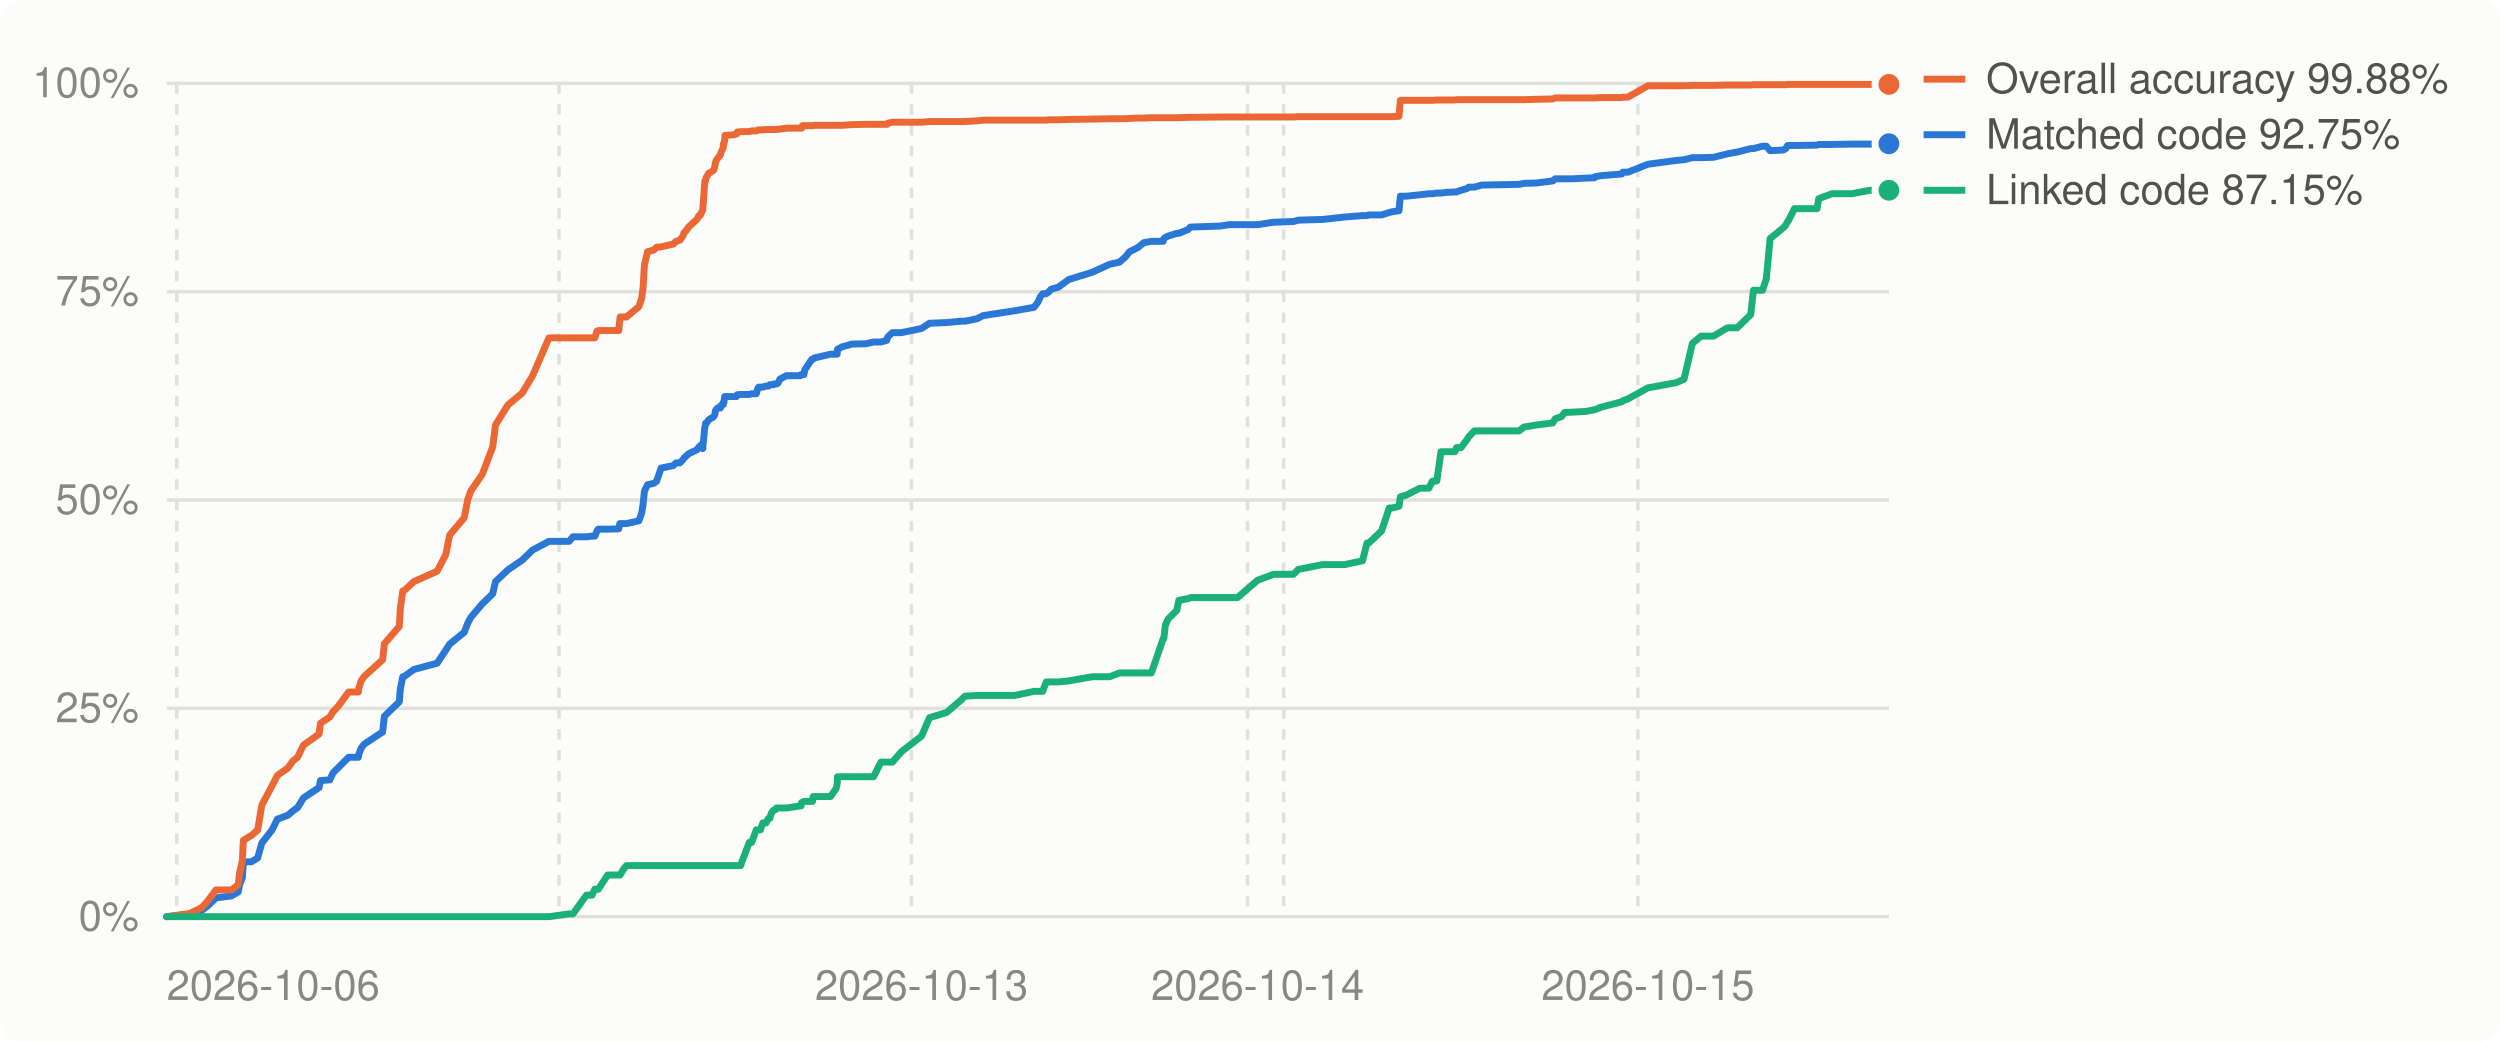
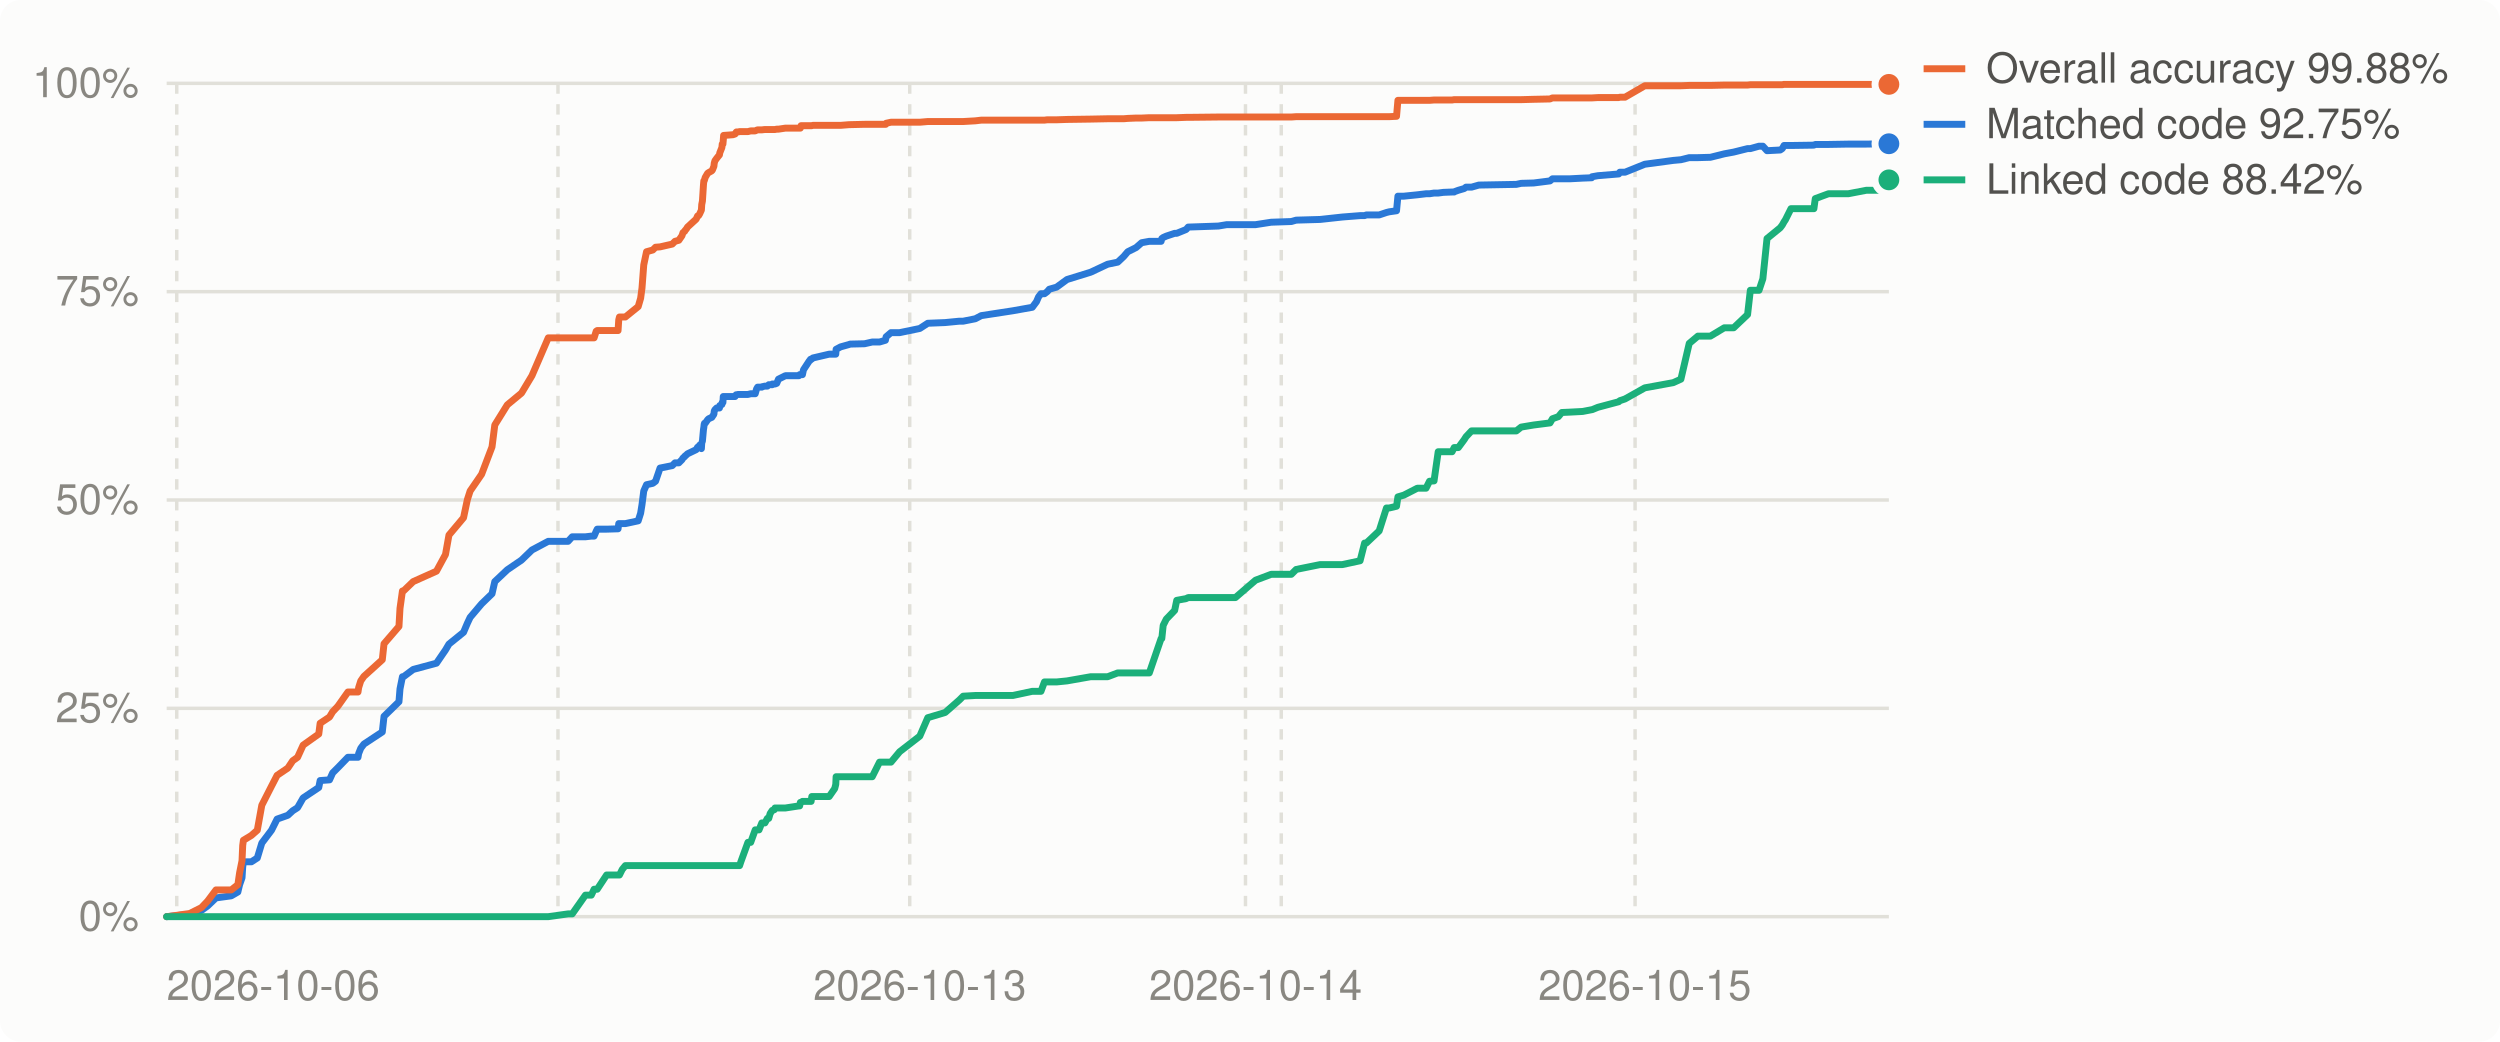
<svg xmlns="http://www.w3.org/2000/svg" viewBox="0 0 720 300" width="720" height="300" role="img" aria-label="Decompilation progress over time">
  <style>
.bg{fill:#fcfcfb}.grid{stroke:#e1e0d9}.muted{fill:#898781}.lbl{fill:#52514e}.ln0{stroke:#2a78d6}.dot0{fill:#2a78d6;stroke:#fcfcfb}.ln1{stroke:#eb6834}.dot1{fill:#eb6834;stroke:#fcfcfb}.ln2{stroke:#1baf7a}.dot2{fill:#1baf7a;stroke:#fcfcfb}
@media (prefers-color-scheme: dark){.bg{fill:#1a1a19}.grid{stroke:#2c2c2a}.muted{fill:#898781}.lbl{fill:#c3c2b7}.ln0{stroke:#3987e5}.dot0{fill:#3987e5;stroke:#1a1a19}.ln1{stroke:#d95926}.dot1{fill:#d95926;stroke:#1a1a19}.ln2{stroke:#199e70}.dot2{fill:#199e70;stroke:#1a1a19}}
text{font:12px -apple-system,BlinkMacSystemFont,'Segoe UI',Helvetica,Arial,sans-serif}
</style>
  <rect class="bg" width="720" height="300" rx="6" />
  <line x1="48" x2="544" y1="264.0" y2="264.0" class="grid" stroke-width="1" />
  <text x="40" y="268.0" class="muted" text-anchor="end">0%</text>
  <line x1="48" x2="544" y1="204.0" y2="204.0" class="grid" stroke-width="1" />
  <text x="40" y="208.0" class="muted" text-anchor="end">25%</text>
  <line x1="48" x2="544" y1="144.0" y2="144.0" class="grid" stroke-width="1" />
  <text x="40" y="148.0" class="muted" text-anchor="end">50%</text>
  <line x1="48" x2="544" y1="84.0" y2="84.0" class="grid" stroke-width="1" />
  <text x="40" y="88.0" class="muted" text-anchor="end">75%</text>
  <line x1="48" x2="544" y1="24.0" y2="24.0" class="grid" stroke-width="1" />
  <text x="40" y="28.0" class="muted" text-anchor="end">100%</text>
  <line x1="50.9" x2="50.9" y1="24" y2="264" class="grid" stroke-width="1" stroke-dasharray="3 3" />
-   <line x1="161.0" x2="161.0" y1="24" y2="264" class="grid" stroke-width="1" stroke-dasharray="3 3" />
-   <line x1="262.5" x2="262.5" y1="24" y2="264" class="grid" stroke-width="1" stroke-dasharray="3 3" />
-   <line x1="359.3" x2="359.3" y1="24" y2="264" class="grid" stroke-width="1" stroke-dasharray="3 3" />
-   <line x1="369.7" x2="369.7" y1="24" y2="264" class="grid" stroke-width="1" stroke-dasharray="3 3" />
-   <line x1="471.7" x2="471.7" y1="24" y2="264" class="grid" stroke-width="1" stroke-dasharray="3 3" />
+   <line x1="160.7" x2="160.7" y1="24" y2="264" class="grid" stroke-width="1" stroke-dasharray="3 3" />
+   <line x1="262.0" x2="262.0" y1="24" y2="264" class="grid" stroke-width="1" stroke-dasharray="3 3" />
+   <line x1="358.7" x2="358.7" y1="24" y2="264" class="grid" stroke-width="1" stroke-dasharray="3 3" />
+   <line x1="369.0" x2="369.0" y1="24" y2="264" class="grid" stroke-width="1" stroke-dasharray="3 3" />
+   <line x1="470.9" x2="470.9" y1="24" y2="264" class="grid" stroke-width="1" stroke-dasharray="3 3" />
  <text class="muted" x="48.0" y="288" text-anchor="start">2026-10-06</text>
-   <text class="muted" x="265.4" y="288" text-anchor="middle">2026-10-13</text>
-   <text class="muted" x="362.2" y="288" text-anchor="middle">2026-10-14</text>
-   <text class="muted" x="474.6" y="288" text-anchor="middle">2026-10-15</text>
-   <polyline points="48.0,264.0 53.8,263.4 54.6,263.3 58.1,262.2 59.8,260.9 62.2,258.6 66.7,258.0 68.6,256.9 69.0,254.8 69.8,252.8 70.0,249.7 70.1,248.2 72.4,248.2 74.2,247.1 75.4,242.8 78.3,239.1 79.9,235.9 82.9,234.8 84.4,233.5 85.7,232.6 87.4,229.8 91.9,226.8 92.3,224.8 95.0,224.6 95.9,222.6 97.4,221.1 100.4,218.1 103.2,218.1 103.4,217.0 104.0,215.5 104.9,214.3 110.2,210.8 110.7,206.3 115.0,202.1 115.3,198.4 116.0,194.9 116.3,194.9 119.2,192.8 125.9,191.0 128.4,187.2 129.5,185.5 133.7,182.1 134.7,179.5 135.6,177.8 138.9,173.9 141.9,171.0 142.7,167.5 146.3,164.1 150.4,161.3 153.4,158.4 158.1,155.9 163.9,155.9 165.0,154.6 168.9,154.6 170.5,154.4 171.3,154.4 171.9,153.0 172.3,152.4 175.0,152.4 178.2,152.3 178.5,150.8 178.6,150.8 179.5,150.8 180.4,150.8 184.0,150.0 184.8,147.8 185.2,145.3 185.6,141.4 186.5,139.6 188.3,139.2 189.1,138.6 190.4,134.8 193.9,134.1 194.7,133.3 195.8,133.3 196.7,132.4 197.0,131.9 197.5,131.5 197.5,131.4 198.0,131.0 198.3,130.7 200.8,129.5 201.2,128.8 201.6,128.7 201.8,128.2 202.4,129.2 202.5,127.6 202.6,127.0 202.9,123.7 203.0,123.1 203.2,122.2 203.2,121.9 203.4,121.9 204.1,120.9 204.5,120.6 205.3,120.2 205.6,119.9 205.9,119.3 206.0,118.4 206.2,118.0 206.7,117.5 207.5,117.5 207.6,116.8 208.3,116.5 208.3,115.9 208.5,115.9 208.7,114.2 208.8,114.2 210.1,114.2 211.4,114.2 212.1,114.2 212.3,113.7 212.4,113.7 213.0,113.6 213.3,113.6 213.7,113.6 215.8,113.6 216.5,113.4 217.8,113.4 218.2,112.0 218.5,111.5 219.0,111.5 219.7,111.5 219.8,111.4 220.6,111.2 221.3,111.2 221.7,110.8 222.1,110.8 222.7,110.8 222.8,110.6 223.3,110.6 223.5,110.6 223.6,110.6 224.0,110.4 224.6,109.2 226.5,108.2 230.5,108.2 230.7,107.9 230.9,107.9 231.1,107.9 231.2,107.9 231.5,107.9 231.8,106.5 233.5,103.9 233.7,103.8 233.8,103.5 234.0,103.4 234.2,103.4 234.5,103.1 239.2,102.0 240.8,102.0 241.1,102.0 241.2,100.6 242.5,99.9 245.0,99.2 245.2,99.1 249.4,99.0 251.6,98.5 253.7,98.5 255.4,98.0 255.5,97.5 255.7,97.0 257.0,95.8 259.6,95.8 265.4,94.6 267.7,93.1 272.6,92.9 276.8,92.5 277.9,92.5 281.4,91.8 283.1,90.9 292.2,89.5 297.8,88.5 299.0,86.9 299.6,85.5 300.3,84.6 301.3,84.6 302.1,84.0 302.7,83.3 304.8,82.7 307.8,80.5 314.6,78.4 319.6,76.1 322.4,75.5 324.2,73.9 325.3,72.5 327.7,71.3 329.4,69.9 331.6,69.5 335.0,69.5 335.2,68.7 335.6,68.4 336.4,68.0 338.9,67.2 339.5,67.2 342.2,66.1 342.8,65.4 351.5,65.1 353.9,64.7 356.4,64.7 362.2,64.7 366.8,64.0 372.5,63.8 373.9,63.4 380.9,63.2 387.3,62.5 392.4,62.1 393.7,62.1 394.2,61.9 397.9,61.9 400.1,61.2 400.9,61.0 402.9,60.7 403.3,56.5 405.0,56.5 408.9,56.1 411.5,55.8 412.5,55.8 413.8,55.6 415.0,55.6 416.5,55.4 419.0,55.3 419.5,55.3 419.6,55.2 420.8,54.8 422.5,54.3 423.0,53.9 424.6,53.9 426.7,53.3 437.5,53.1 438.9,52.8 442.5,52.7 447.2,52.1 447.9,51.5 449.7,51.5 450.6,51.5 452.8,51.5 456.6,51.3 459.2,51.2 459.3,50.9 461.0,50.6 467.1,50.1 467.4,49.6 468.8,49.6 474.6,47.3 482.8,46.2 485.0,46.0 487.4,45.4 489.9,45.4 493.5,45.3 497.5,44.3 500.3,43.8 504.2,42.8 505.0,42.8 507.6,42.1 508.7,42.1 509.8,43.4 513.6,43.2 514.3,42.8 514.8,41.9 515.2,41.9 516.8,41.9 523.3,41.8 523.8,41.6 527.6,41.6 533.3,41.5 538.5,41.5 544.0,41.4" fill="none" class="ln0" stroke-width="2" stroke-linejoin="round" stroke-linecap="round" />
-   <polyline points="48.0,264.0 53.8,263.2 54.6,263.1 58.1,261.4 59.8,259.5 62.2,256.3 66.7,256.3 68.6,254.8 69.0,251.4 69.8,247.9 70.0,243.5 70.1,242.0 72.4,240.6 74.2,239.1 75.4,231.9 78.3,226.4 79.9,223.3 82.9,221.2 84.4,219.1 85.7,218.1 87.4,214.6 91.9,211.4 92.3,208.3 95.0,206.5 95.9,205.0 97.4,203.4 100.4,199.3 103.2,199.3 103.4,198.0 104.0,196.1 104.9,194.8 110.2,190.0 110.7,185.4 115.0,180.4 115.3,175.2 116.0,170.2 116.3,170.2 119.2,167.5 125.9,164.5 128.4,159.7 129.5,154.1 133.7,149.1 134.7,143.9 135.6,141.4 138.9,136.6 141.9,128.7 142.7,122.4 146.3,116.6 150.4,113.2 153.4,108.2 158.1,97.3 163.9,97.3 165.0,97.3 168.9,97.3 170.5,97.3 171.3,97.3 171.9,95.4 172.3,95.2 175.0,95.2 178.2,95.2 178.5,92.1 178.6,91.3 179.5,91.3 180.4,91.3 184.0,88.3 184.8,85.9 185.2,82.9 185.6,76.3 186.5,72.5 188.3,72.0 189.1,71.2 190.4,71.1 193.9,70.3 194.7,69.5 195.8,69.2 196.7,67.9 197.0,67.0 197.5,66.6 197.5,66.5 198.0,65.9 198.3,65.4 200.8,63.1 201.2,62.2 201.6,62.1 201.8,61.6 202.4,60.5 202.5,58.9 202.6,57.9 202.9,53.2 203.0,52.1 203.2,52.1 203.2,51.8 203.4,51.1 204.1,49.9 204.5,49.7 205.3,49.2 205.6,48.9 205.9,47.9 206.0,47.0 206.2,46.3 206.7,45.6 207.5,44.6 207.6,44.0 208.3,42.5 208.3,41.5 208.5,41.5 208.7,40.4 208.8,39.0 210.1,38.9 211.4,38.8 212.1,38.6 212.3,38.1 212.4,38.0 213.0,38.0 213.3,37.9 213.7,37.9 215.8,37.9 216.5,37.7 217.8,37.7 218.2,37.5 218.5,37.4 219.0,37.4 219.7,37.4 219.8,37.4 220.6,37.3 221.3,37.3 221.7,37.3 222.1,37.3 222.7,37.3 222.8,37.3 223.3,37.3 223.5,37.3 223.6,37.3 224.0,37.2 224.6,37.2 226.5,36.9 230.5,36.9 230.7,36.9 230.9,36.9 231.1,36.2 231.2,36.2 231.5,36.2 231.8,36.2 233.5,36.2 233.7,36.2 233.8,36.2 234.0,36.2 234.2,36.2 234.5,36.1 239.2,36.1 240.8,36.1 241.1,36.1 241.2,36.1 242.5,36.1 245.0,35.9 245.2,35.9 249.4,35.8 251.6,35.8 253.7,35.8 255.4,35.8 255.5,35.8 255.7,35.5 257.0,35.2 259.6,35.2 265.4,35.2 267.7,35.0 272.6,35.0 276.8,35.0 277.9,35.0 281.4,34.8 283.1,34.6 292.2,34.6 297.8,34.6 299.0,34.6 299.6,34.6 300.3,34.6 301.3,34.6 302.1,34.5 302.7,34.5 304.8,34.5 307.8,34.4 314.6,34.3 319.6,34.2 322.4,34.2 324.2,34.2 325.3,34.1 327.7,34.0 329.4,34.0 331.6,33.9 335.0,33.9 335.2,33.9 335.6,33.9 336.4,33.9 338.9,33.9 339.5,33.9 342.2,33.8 342.8,33.8 351.5,33.7 353.9,33.7 356.4,33.7 362.2,33.7 366.8,33.7 372.5,33.7 373.9,33.6 380.9,33.6 387.3,33.6 392.4,33.6 393.7,33.6 394.2,33.6 397.9,33.6 400.1,33.6 400.9,33.6 402.9,33.5 403.3,28.9 405.0,28.9 408.9,28.9 411.5,28.9 412.5,28.9 413.8,28.8 415.0,28.8 416.5,28.8 419.0,28.8 419.5,28.7 419.6,28.7 420.8,28.7 422.5,28.7 423.0,28.7 424.6,28.7 426.7,28.7 437.5,28.7 438.9,28.7 442.5,28.6 447.2,28.5 447.9,28.2 449.7,28.2 450.6,28.2 452.8,28.2 456.6,28.2 459.2,28.2 459.3,28.2 461.0,28.1 467.1,28.1 467.4,28.0 468.8,28.0 474.6,24.7 482.8,24.7 485.0,24.7 487.4,24.6 489.9,24.6 493.5,24.6 497.5,24.5 500.3,24.5 504.2,24.5 505.0,24.4 507.6,24.4 508.7,24.4 509.8,24.4 513.6,24.4 514.3,24.4 514.8,24.3 515.2,24.3 516.8,24.3 523.3,24.3 523.8,24.3 527.6,24.3 533.3,24.3 538.5,24.3 544.0,24.3" fill="none" class="ln1" stroke-width="2" stroke-linejoin="round" stroke-linecap="round" />
-   <polyline points="48.0,264.0 53.8,264.0 54.6,264.0 58.1,264.0 59.8,264.0 62.2,264.0 66.7,264.0 68.6,264.0 69.0,264.0 69.8,264.0 70.0,264.0 70.1,264.0 72.4,264.0 74.2,264.0 75.4,264.0 78.3,264.0 79.9,264.0 82.9,264.0 84.4,264.0 85.7,264.0 87.4,264.0 91.9,264.0 92.3,264.0 95.0,264.0 95.9,264.0 97.4,264.0 100.4,264.0 103.2,264.0 103.4,264.0 104.0,264.0 104.9,264.0 110.2,264.0 110.7,264.0 115.0,264.0 115.3,264.0 116.0,264.0 116.3,264.0 119.2,264.0 125.9,264.0 128.4,264.0 129.5,264.0 133.7,264.0 134.7,264.0 135.6,264.0 138.9,264.0 141.9,264.0 142.7,264.0 146.3,264.0 150.4,264.0 153.4,264.0 158.1,264.0 163.9,263.2 165.0,263.2 168.9,257.8 170.5,257.8 171.3,256.1 171.9,256.1 172.3,256.1 175.0,252.0 178.2,252.0 178.5,252.0 178.6,252.0 179.5,250.4 180.4,249.3 184.0,249.3 184.8,249.3 185.2,249.3 185.6,249.3 186.5,249.3 188.3,249.3 189.1,249.3 190.4,249.3 193.9,249.3 194.7,249.3 195.8,249.3 196.7,249.3 197.0,249.3 197.5,249.3 197.5,249.3 198.0,249.3 198.3,249.3 200.8,249.3 201.2,249.3 201.6,249.3 201.8,249.3 202.4,249.3 202.5,249.3 202.6,249.3 202.9,249.3 203.0,249.3 203.2,249.3 203.2,249.3 203.4,249.3 204.1,249.3 204.5,249.3 205.3,249.3 205.6,249.3 205.9,249.3 206.0,249.3 206.2,249.3 206.7,249.3 207.5,249.3 207.6,249.3 208.3,249.3 208.3,249.3 208.5,249.3 208.7,249.3 208.8,249.3 210.1,249.3 211.4,249.3 212.1,249.3 212.3,249.3 212.4,249.3 213.0,249.3 213.3,249.3 213.7,248.1 215.8,242.6 216.5,242.6 217.8,239.0 218.2,239.0 218.5,239.0 219.0,239.0 219.7,237.0 219.8,237.0 220.6,237.0 221.3,235.7 221.7,235.7 222.1,234.3 222.7,233.4 222.8,233.4 223.3,233.2 223.5,232.9 223.6,232.7 224.0,232.7 224.6,232.7 226.5,232.7 230.5,232.1 230.7,232.1 230.9,231.1 231.1,231.1 231.2,231.0 231.5,230.8 231.8,230.8 233.5,230.8 233.7,230.8 233.8,230.8 234.0,230.8 234.2,229.4 234.5,229.4 239.2,229.4 240.8,227.1 241.1,225.9 241.2,223.7 242.5,223.7 245.0,223.7 245.2,223.7 249.4,223.7 251.6,223.7 253.7,219.5 255.4,219.5 255.5,219.5 255.7,219.5 257.0,219.5 259.6,216.5 265.4,212.0 267.7,206.7 272.6,205.2 276.8,201.6 277.9,200.5 281.4,200.3 283.1,200.3 292.2,200.3 297.8,199.1 299.0,199.1 299.6,199.1 300.3,199.1 301.3,196.4 302.1,196.4 302.7,196.4 304.8,196.4 307.8,196.1 314.6,194.9 319.6,194.9 322.4,193.8 324.2,193.8 325.3,193.8 327.7,193.8 329.4,193.8 331.6,193.8 335.0,183.9 335.2,183.9 335.6,180.1 336.4,178.3 338.9,175.8 339.5,172.9 342.2,172.4 342.8,172.1 351.5,172.1 353.9,172.1 356.4,172.1 362.2,167.1 366.8,165.4 372.5,165.4 373.9,164.0 380.9,162.6 387.3,162.6 392.4,161.5 393.7,156.4 394.2,156.4 397.9,152.9 400.1,146.3 400.9,146.3 402.9,145.8 403.3,143.1 405.0,142.6 408.9,140.6 411.5,140.6 412.5,138.6 413.8,138.5 415.0,130.1 416.5,130.1 419.0,130.1 419.5,128.9 419.6,128.9 420.8,128.9 422.5,126.6 423.0,125.8 424.6,124.1 426.7,124.1 437.5,124.1 438.9,123.0 442.5,122.4 447.2,121.8 447.9,120.6 449.7,120.0 450.6,118.8 452.8,118.7 456.6,118.5 459.2,118.0 459.3,118.0 461.0,117.3 467.1,115.7 467.4,115.4 468.8,114.9 474.6,111.7 482.8,110.2 485.0,109.2 487.4,98.9 489.9,96.8 493.5,96.8 497.5,94.4 500.3,94.4 504.2,90.6 505.0,83.6 507.6,83.6 508.7,80.3 509.8,68.7 513.6,65.6 514.3,64.8 514.8,63.9 515.2,63.3 516.8,60.1 523.3,60.1 523.8,57.2 527.6,55.8 533.3,55.8 538.5,54.8 544.0,54.8" fill="none" class="ln2" stroke-width="2" stroke-linejoin="round" stroke-linecap="round" />
+   <text class="muted" x="264.9" y="288" text-anchor="middle">2026-10-13</text>
+   <text class="muted" x="361.6" y="288" text-anchor="middle">2026-10-14</text>
+   <text class="muted" x="473.7" y="288" text-anchor="middle">2026-10-15</text>
+   <polyline points="48.0,264.0 53.8,263.4 54.6,263.3 58.0,262.2 59.8,260.9 62.2,258.6 66.6,258.0 68.5,256.9 69.0,254.8 69.7,252.8 69.9,249.7 70.1,248.2 72.4,248.2 74.1,247.1 75.4,242.8 78.2,239.1 79.8,235.9 82.9,234.8 84.3,233.5 85.7,232.6 87.3,229.8 91.8,226.8 92.2,224.8 94.9,224.6 95.8,222.6 97.3,221.1 100.2,218.1 103.1,218.1 103.3,217.0 103.9,215.5 104.8,214.3 110.1,210.8 110.6,206.3 114.9,202.1 115.2,198.4 115.9,194.9 116.2,194.9 119.0,192.8 125.7,191.0 128.3,187.2 129.3,185.5 133.5,182.1 134.6,179.5 135.4,177.8 138.7,173.9 141.7,171.0 142.5,167.5 146.1,164.1 150.2,161.3 153.2,158.4 157.9,155.9 163.6,155.9 164.8,154.6 168.6,154.6 170.3,154.4 171.1,154.4 171.7,153.0 172.0,152.4 174.7,152.4 178.0,152.3 178.2,150.8 178.4,150.8 179.2,150.8 180.1,150.8 183.8,150.0 184.5,147.8 184.9,145.3 185.4,141.4 186.2,139.6 188.0,139.2 188.8,138.6 190.1,134.8 193.6,134.1 194.4,133.3 195.5,133.3 196.4,132.4 196.7,131.9 197.2,131.5 197.2,131.4 197.7,131.0 198.0,130.7 200.5,129.5 200.9,128.8 201.2,128.7 201.5,128.2 202.0,129.2 202.1,127.6 202.3,127.0 202.6,123.7 202.7,123.1 202.8,122.2 202.9,121.9 203.1,121.9 203.8,120.9 204.1,120.6 205.0,120.2 205.2,119.9 205.6,119.3 205.7,118.4 205.9,118.0 206.4,117.5 207.2,117.5 207.3,116.8 207.9,116.5 208.0,115.9 208.2,115.9 208.3,114.2 208.4,114.2 209.8,114.2 211.1,114.2 211.7,114.2 212.0,113.7 212.1,113.7 212.6,113.6 213.0,113.6 213.4,113.6 215.4,113.6 216.2,113.4 217.5,113.4 217.9,112.0 218.2,111.5 218.6,111.5 219.4,111.5 219.4,111.4 220.3,111.2 221.0,111.2 221.4,110.8 221.8,110.8 222.4,110.8 222.4,110.6 223.0,110.6 223.1,110.6 223.2,110.6 223.7,110.4 224.2,109.2 226.2,108.2 230.1,108.2 230.3,107.9 230.5,107.9 230.7,107.9 230.9,107.9 231.1,107.9 231.4,106.5 233.1,103.9 233.3,103.8 233.4,103.5 233.6,103.4 233.8,103.4 234.1,103.1 238.8,102.0 240.4,102.0 240.7,102.0 240.8,100.6 242.1,99.9 244.6,99.2 244.8,99.1 249.0,99.0 251.2,98.5 253.3,98.5 255.0,98.0 255.1,97.5 255.2,97.0 256.6,95.8 259.1,95.8 264.9,94.6 267.2,93.1 272.2,92.9 276.3,92.5 277.4,92.5 280.9,91.8 282.6,90.9 291.7,89.5 297.3,88.5 298.5,86.9 299.1,85.5 299.8,84.6 300.8,84.6 301.6,84.0 302.2,83.3 304.3,82.7 307.3,80.5 314.1,78.4 319.0,76.1 321.9,75.5 323.6,73.9 324.8,72.5 327.2,71.3 328.8,69.9 331.0,69.5 334.4,69.5 334.6,68.7 335.0,68.4 335.9,68.0 338.3,67.2 338.9,67.2 341.6,66.1 342.2,65.4 350.9,65.1 353.3,64.7 355.8,64.7 361.6,64.7 366.1,64.0 371.9,63.8 373.3,63.4 380.2,63.2 386.6,62.5 391.7,62.1 393.0,62.1 393.5,61.9 397.2,61.9 399.3,61.2 400.1,61.0 402.2,60.7 402.6,56.5 404.3,56.5 408.2,56.1 410.7,55.8 411.7,55.8 413.0,55.6 414.2,55.6 415.7,55.4 418.2,55.3 418.8,55.3 418.9,55.2 420.0,54.8 421.7,54.3 422.2,53.9 423.8,53.9 425.9,53.3 436.7,53.1 438.1,52.8 441.7,52.7 446.4,52.1 447.1,51.5 448.8,51.5 449.8,51.5 452.0,51.5 455.8,51.3 458.4,51.2 458.5,50.9 460.2,50.6 466.2,50.1 466.5,49.6 468.0,49.6 473.7,47.3 481.9,46.2 484.1,46.0 486.5,45.4 489.0,45.4 492.6,45.3 496.6,44.3 499.3,43.8 503.3,42.8 504.1,42.8 506.6,42.1 507.7,42.1 508.9,43.4 512.7,43.2 513.3,42.8 513.8,41.9 514.2,41.9 515.8,41.9 522.4,41.8 522.8,41.6 526.6,41.6 532.3,41.5 537.5,41.5 543.0,41.4 544.0,41.4" fill="none" class="ln0" stroke-width="2" stroke-linejoin="round" stroke-linecap="round" />
+   <polyline points="48.0,264.0 53.8,263.2 54.6,263.1 58.0,261.4 59.8,259.5 62.2,256.3 66.6,256.3 68.5,254.8 69.0,251.4 69.7,247.9 69.9,243.5 70.1,242.0 72.4,240.6 74.1,239.1 75.4,231.9 78.2,226.4 79.8,223.3 82.9,221.2 84.3,219.1 85.7,218.1 87.3,214.6 91.8,211.4 92.2,208.3 94.9,206.5 95.8,205.0 97.3,203.4 100.2,199.3 103.1,199.3 103.3,198.0 103.9,196.1 104.8,194.8 110.1,190.0 110.6,185.4 114.9,180.4 115.2,175.2 115.9,170.2 116.2,170.2 119.0,167.5 125.7,164.5 128.3,159.7 129.3,154.1 133.5,149.1 134.6,143.9 135.4,141.4 138.7,136.6 141.7,128.7 142.5,122.4 146.1,116.6 150.2,113.2 153.2,108.2 157.9,97.3 163.6,97.3 164.8,97.3 168.6,97.3 170.3,97.3 171.1,97.3 171.7,95.4 172.0,95.2 174.7,95.2 178.0,95.2 178.2,92.1 178.4,91.3 179.2,91.3 180.1,91.3 183.8,88.3 184.5,85.9 184.9,82.9 185.4,76.3 186.2,72.5 188.0,72.0 188.8,71.2 190.1,71.1 193.6,70.3 194.4,69.5 195.5,69.2 196.4,67.9 196.7,67.0 197.2,66.6 197.2,66.5 197.7,65.9 198.0,65.4 200.5,63.1 200.9,62.2 201.2,62.1 201.5,61.6 202.0,60.5 202.1,58.9 202.3,57.9 202.6,53.2 202.7,52.1 202.8,52.1 202.9,51.8 203.1,51.1 203.8,49.9 204.1,49.7 205.0,49.2 205.2,48.9 205.6,47.9 205.7,47.0 205.9,46.3 206.4,45.6 207.2,44.6 207.3,44.0 207.9,42.5 208.0,41.5 208.2,41.5 208.3,40.4 208.4,39.0 209.8,38.9 211.1,38.8 211.7,38.6 212.0,38.1 212.1,38.0 212.6,38.0 213.0,37.9 213.4,37.9 215.4,37.9 216.2,37.7 217.5,37.7 217.9,37.5 218.2,37.4 218.6,37.4 219.4,37.4 219.4,37.4 220.3,37.3 221.0,37.3 221.4,37.3 221.8,37.3 222.4,37.3 222.4,37.3 223.0,37.3 223.1,37.3 223.2,37.3 223.7,37.2 224.2,37.2 226.2,36.9 230.1,36.9 230.3,36.9 230.5,36.9 230.7,36.2 230.9,36.2 231.1,36.2 231.4,36.2 233.1,36.2 233.3,36.2 233.4,36.2 233.6,36.2 233.8,36.2 234.1,36.1 238.8,36.1 240.4,36.1 240.7,36.1 240.8,36.1 242.1,36.1 244.6,35.9 244.8,35.9 249.0,35.8 251.2,35.8 253.3,35.8 255.0,35.8 255.1,35.8 255.2,35.5 256.6,35.2 259.1,35.2 264.9,35.2 267.2,35.0 272.2,35.0 276.3,35.0 277.4,35.0 280.9,34.8 282.6,34.6 291.7,34.6 297.3,34.6 298.5,34.6 299.1,34.6 299.8,34.6 300.8,34.6 301.6,34.5 302.2,34.5 304.3,34.5 307.3,34.4 314.1,34.3 319.0,34.2 321.9,34.2 323.6,34.2 324.8,34.1 327.2,34.0 328.8,34.0 331.0,33.9 334.4,33.9 334.6,33.9 335.0,33.9 335.9,33.9 338.3,33.9 338.9,33.9 341.6,33.8 342.2,33.8 350.9,33.7 353.3,33.7 355.8,33.7 361.6,33.7 366.1,33.7 371.9,33.7 373.3,33.6 380.2,33.6 386.6,33.6 391.7,33.6 393.0,33.6 393.5,33.6 397.2,33.6 399.3,33.6 400.1,33.6 402.2,33.5 402.6,28.9 404.3,28.9 408.2,28.9 410.7,28.9 411.7,28.9 413.0,28.8 414.2,28.8 415.7,28.8 418.2,28.8 418.8,28.7 418.9,28.7 420.0,28.7 421.7,28.7 422.2,28.7 423.8,28.7 425.9,28.7 436.7,28.7 438.1,28.7 441.7,28.6 446.4,28.5 447.1,28.2 448.8,28.2 449.8,28.2 452.0,28.2 455.8,28.2 458.4,28.2 458.5,28.2 460.2,28.1 466.2,28.1 466.5,28.0 468.0,28.0 473.7,24.7 481.9,24.7 484.1,24.7 486.5,24.6 489.0,24.6 492.6,24.6 496.6,24.5 499.3,24.5 503.3,24.5 504.1,24.4 506.6,24.4 507.7,24.4 508.9,24.4 512.7,24.4 513.3,24.4 513.8,24.3 514.2,24.3 515.8,24.3 522.4,24.3 522.8,24.3 526.6,24.3 532.3,24.3 537.5,24.3 543.0,24.3 544.0,24.3" fill="none" class="ln1" stroke-width="2" stroke-linejoin="round" stroke-linecap="round" />
+   <polyline points="48.0,264.0 53.8,264.0 54.6,264.0 58.0,264.0 59.8,264.0 62.2,264.0 66.6,264.0 68.5,264.0 69.0,264.0 69.7,264.0 69.9,264.0 70.1,264.0 72.4,264.0 74.1,264.0 75.4,264.0 78.2,264.0 79.8,264.0 82.9,264.0 84.3,264.0 85.7,264.0 87.3,264.0 91.8,264.0 92.2,264.0 94.9,264.0 95.8,264.0 97.3,264.0 100.2,264.0 103.1,264.0 103.3,264.0 103.9,264.0 104.8,264.0 110.1,264.0 110.6,264.0 114.9,264.0 115.2,264.0 115.9,264.0 116.2,264.0 119.0,264.0 125.7,264.0 128.3,264.0 129.3,264.0 133.5,264.0 134.6,264.0 135.4,264.0 138.7,264.0 141.7,264.0 142.5,264.0 146.1,264.0 150.2,264.0 153.2,264.0 157.9,264.0 163.6,263.2 164.8,263.2 168.6,257.8 170.3,257.8 171.1,256.1 171.7,256.1 172.0,256.1 174.7,252.0 178.0,252.0 178.2,252.0 178.4,252.0 179.2,250.4 180.1,249.3 183.8,249.3 184.5,249.3 184.9,249.3 185.4,249.3 186.2,249.3 188.0,249.3 188.8,249.3 190.1,249.3 193.6,249.3 194.4,249.3 195.5,249.3 196.4,249.3 196.7,249.3 197.2,249.3 197.2,249.3 197.7,249.3 198.0,249.3 200.5,249.3 200.9,249.3 201.2,249.3 201.5,249.3 202.0,249.3 202.1,249.3 202.3,249.3 202.6,249.3 202.7,249.3 202.8,249.3 202.9,249.3 203.1,249.3 203.8,249.3 204.1,249.3 205.0,249.3 205.2,249.3 205.6,249.3 205.7,249.3 205.9,249.3 206.4,249.3 207.2,249.3 207.3,249.3 207.9,249.3 208.0,249.3 208.2,249.3 208.3,249.3 208.4,249.3 209.8,249.3 211.1,249.3 211.7,249.3 212.0,249.3 212.1,249.3 212.6,249.3 213.0,249.3 213.4,248.1 215.4,242.6 216.2,242.6 217.5,239.0 217.9,239.0 218.2,239.0 218.6,239.0 219.4,237.0 219.4,237.0 220.3,237.0 221.0,235.7 221.4,235.7 221.8,234.3 222.4,233.4 222.4,233.4 223.0,233.2 223.1,232.9 223.2,232.7 223.7,232.7 224.2,232.7 226.2,232.7 230.1,232.1 230.3,232.1 230.5,231.1 230.7,231.1 230.9,231.0 231.1,230.8 231.4,230.8 233.1,230.8 233.3,230.8 233.4,230.8 233.6,230.8 233.8,229.4 234.1,229.4 238.8,229.4 240.4,227.1 240.7,225.9 240.8,223.7 242.1,223.7 244.6,223.7 244.8,223.7 249.0,223.7 251.2,223.7 253.3,219.5 255.0,219.5 255.1,219.5 255.2,219.5 256.6,219.5 259.1,216.5 264.9,212.0 267.2,206.7 272.2,205.2 276.3,201.6 277.4,200.5 280.9,200.3 282.6,200.3 291.7,200.3 297.3,199.1 298.5,199.1 299.1,199.1 299.8,199.1 300.8,196.4 301.6,196.4 302.2,196.4 304.3,196.4 307.3,196.1 314.1,194.9 319.0,194.9 321.9,193.8 323.6,193.8 324.8,193.8 327.2,193.8 328.8,193.8 331.0,193.8 334.4,183.9 334.6,183.9 335.0,180.1 335.9,178.3 338.3,175.8 338.9,172.9 341.6,172.4 342.2,172.1 350.9,172.1 353.3,172.1 355.8,172.1 361.6,167.1 366.1,165.4 371.9,165.4 373.3,164.0 380.2,162.6 386.6,162.6 391.7,161.5 393.0,156.4 393.5,156.4 397.2,152.9 399.3,146.3 400.1,146.3 402.2,145.8 402.6,143.1 404.3,142.6 408.2,140.6 410.7,140.6 411.7,138.6 413.0,138.5 414.2,130.1 415.7,130.1 418.2,130.1 418.8,128.9 418.9,128.9 420.0,128.9 421.7,126.6 422.2,125.8 423.8,124.1 425.9,124.1 436.7,124.1 438.1,123.0 441.7,122.4 446.4,121.8 447.1,120.6 448.8,120.0 449.8,118.8 452.0,118.7 455.8,118.5 458.4,118.0 458.5,118.0 460.2,117.3 466.2,115.7 466.5,115.4 468.0,114.9 473.7,111.7 481.9,110.2 484.1,109.2 486.5,98.9 489.0,96.8 492.6,96.8 496.6,94.4 499.3,94.4 503.3,90.6 504.1,83.6 506.6,83.6 507.7,80.3 508.9,68.7 512.7,65.6 513.3,64.8 513.8,63.9 514.2,63.3 515.8,60.1 522.4,60.1 522.8,57.2 526.6,55.8 532.3,55.8 537.5,54.8 543.0,54.8 544.0,51.8" fill="none" class="ln2" stroke-width="2" stroke-linejoin="round" stroke-linecap="round" />
  <circle cx="544.0" cy="41.4" r="4" class="dot0" stroke-width="2" />
  <circle cx="544.0" cy="24.3" r="4" class="dot1" stroke-width="2" />
-   <circle cx="544.0" cy="54.8" r="4" class="dot2" stroke-width="2" />
-   <line x1="554" x2="566" y1="54.8" y2="54.8" class="ln2" stroke-width="2" />
-   <text class="lbl" x="572" y="58.8">Linked code 87.15%</text>
-   <line x1="554" x2="566" y1="38.8" y2="38.8" class="ln0" stroke-width="2" />
-   <text class="lbl" x="572" y="42.8">Matched code 92.75%</text>
-   <line x1="554" x2="566" y1="22.8" y2="22.8" class="ln1" stroke-width="2" />
-   <text class="lbl" x="572" y="26.8">Overall accuracy 99.88%</text>
+   <circle cx="544.0" cy="51.8" r="4" class="dot2" stroke-width="2" />
+   <line x1="554" x2="566" y1="51.8" y2="51.8" class="ln2" stroke-width="2" />
+   <text class="lbl" x="572" y="55.8">Linked code 88.42%</text>
+   <line x1="554" x2="566" y1="35.8" y2="35.8" class="ln0" stroke-width="2" />
+   <text class="lbl" x="572" y="39.8">Matched code 92.75%</text>
+   <line x1="554" x2="566" y1="19.8" y2="19.8" class="ln1" stroke-width="2" />
+   <text class="lbl" x="572" y="23.8">Overall accuracy 99.88%</text>
</svg>
